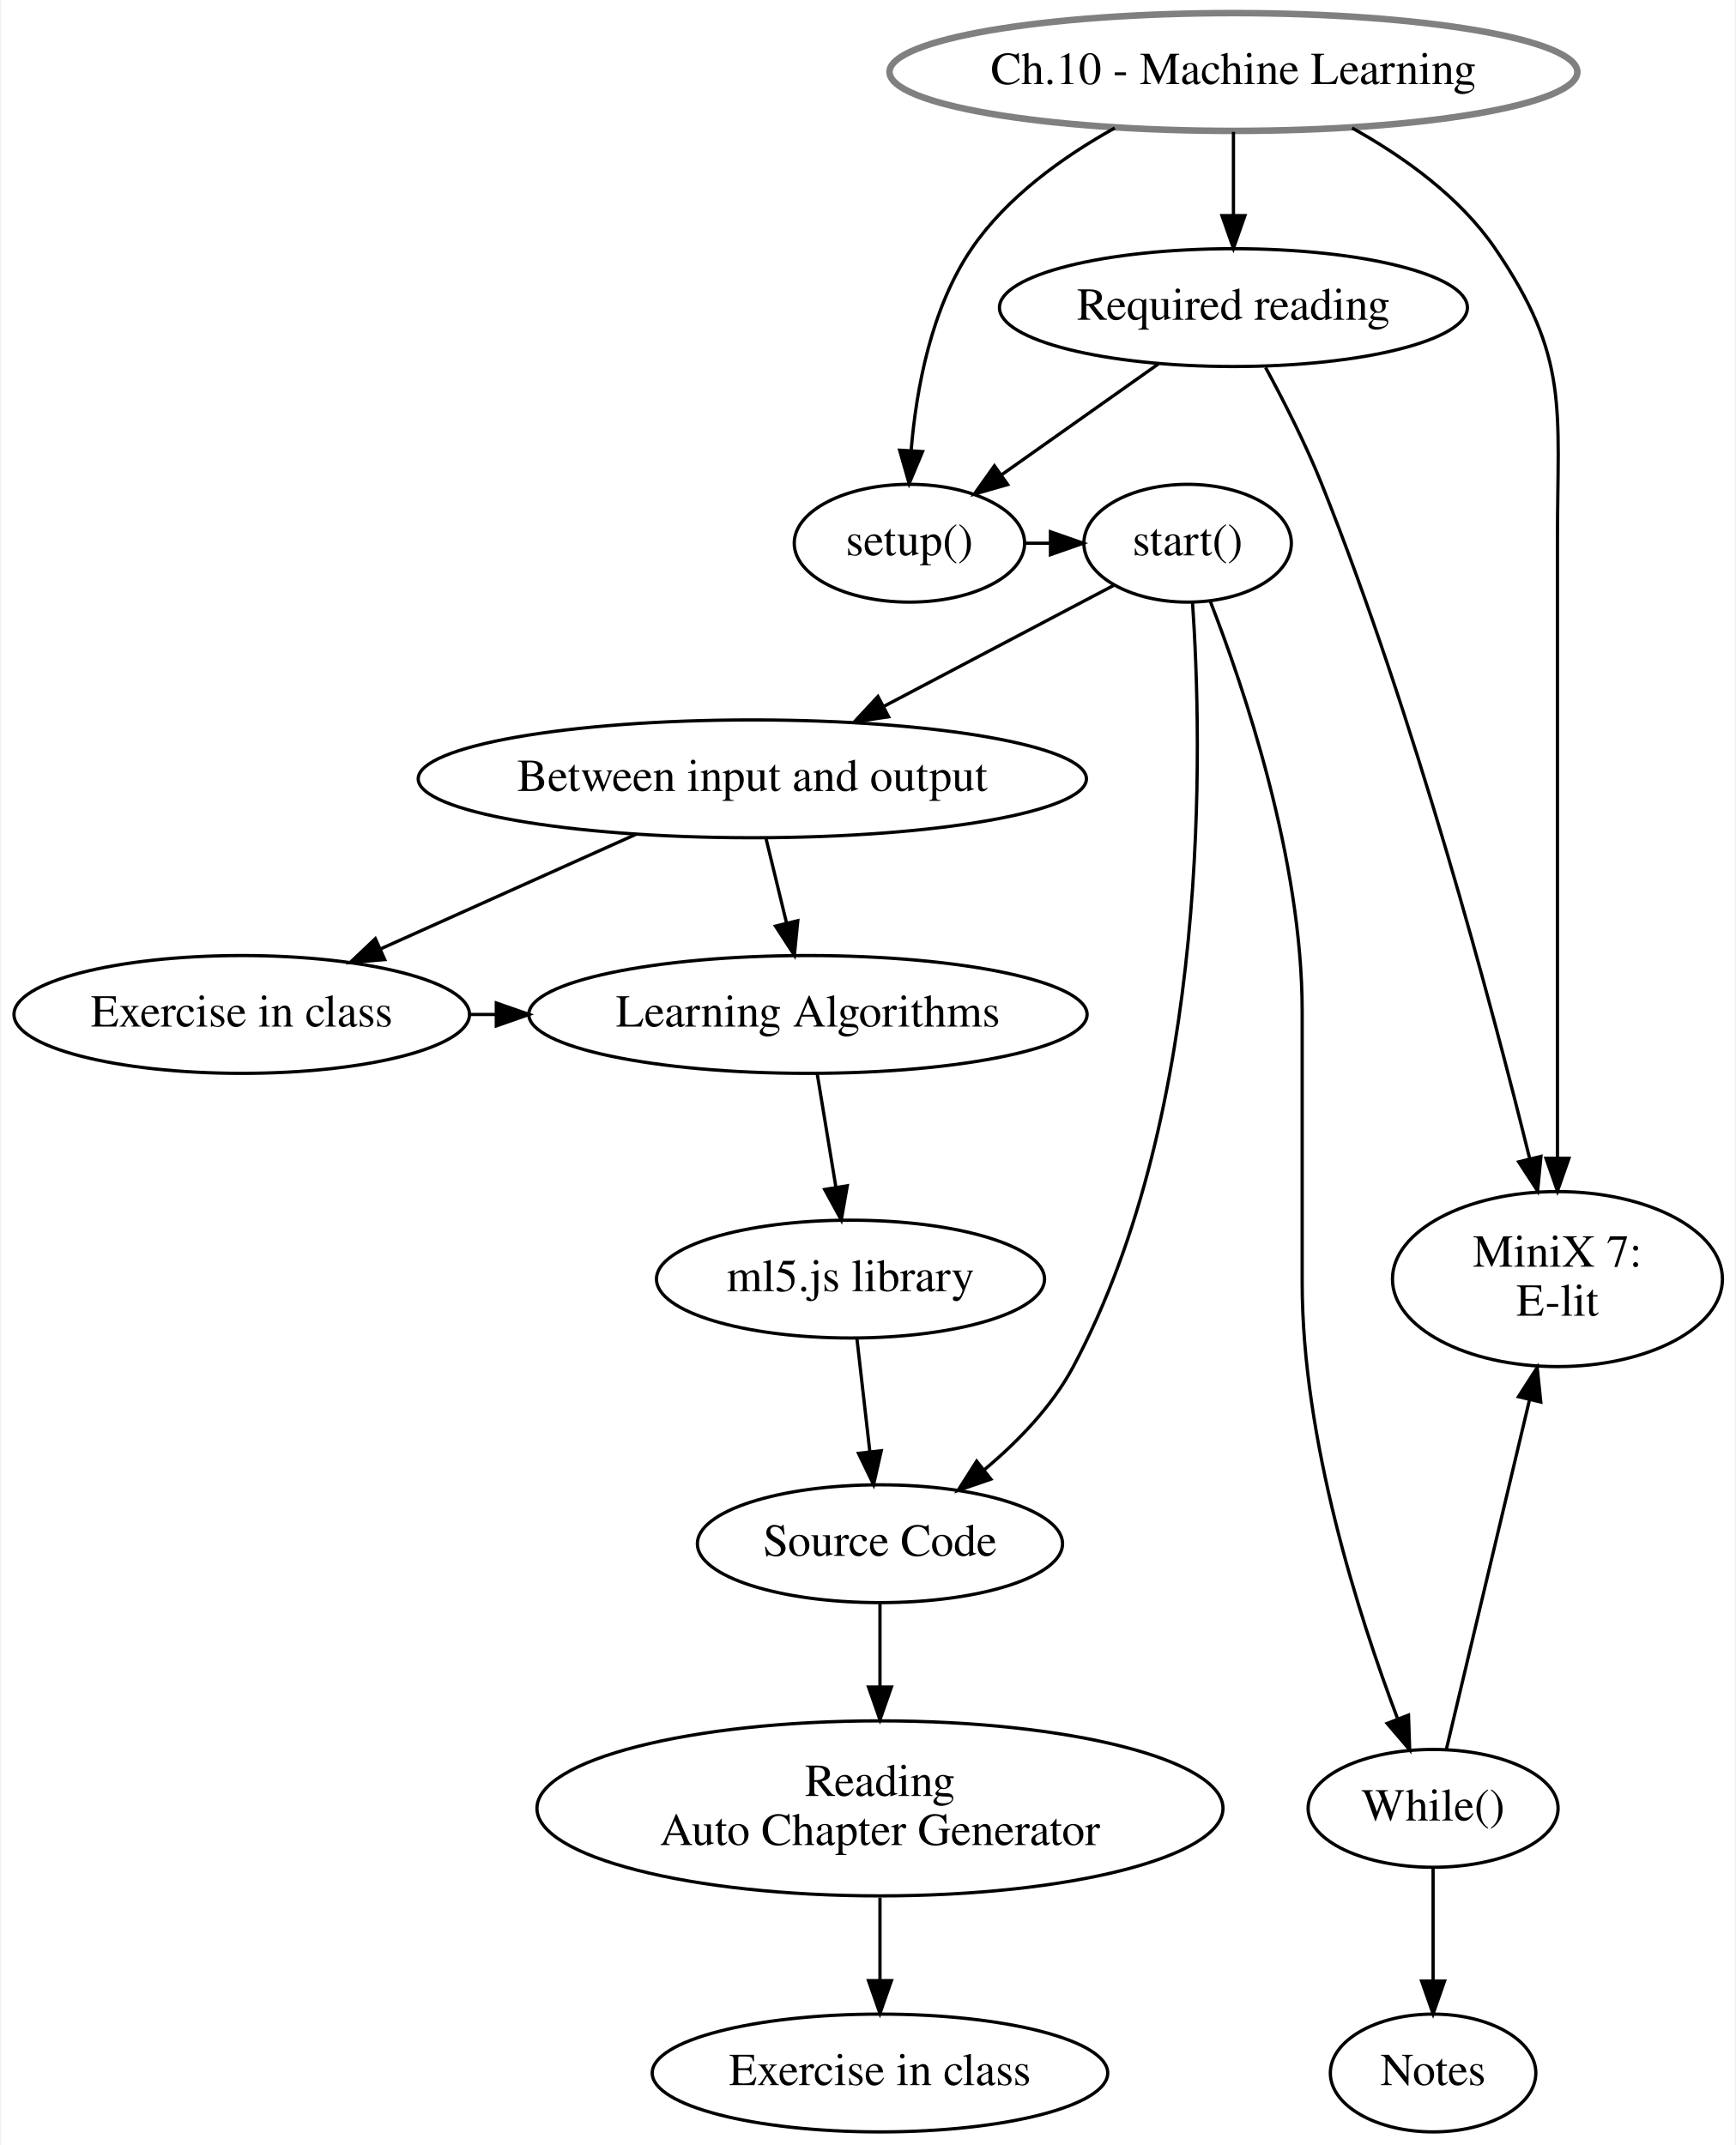
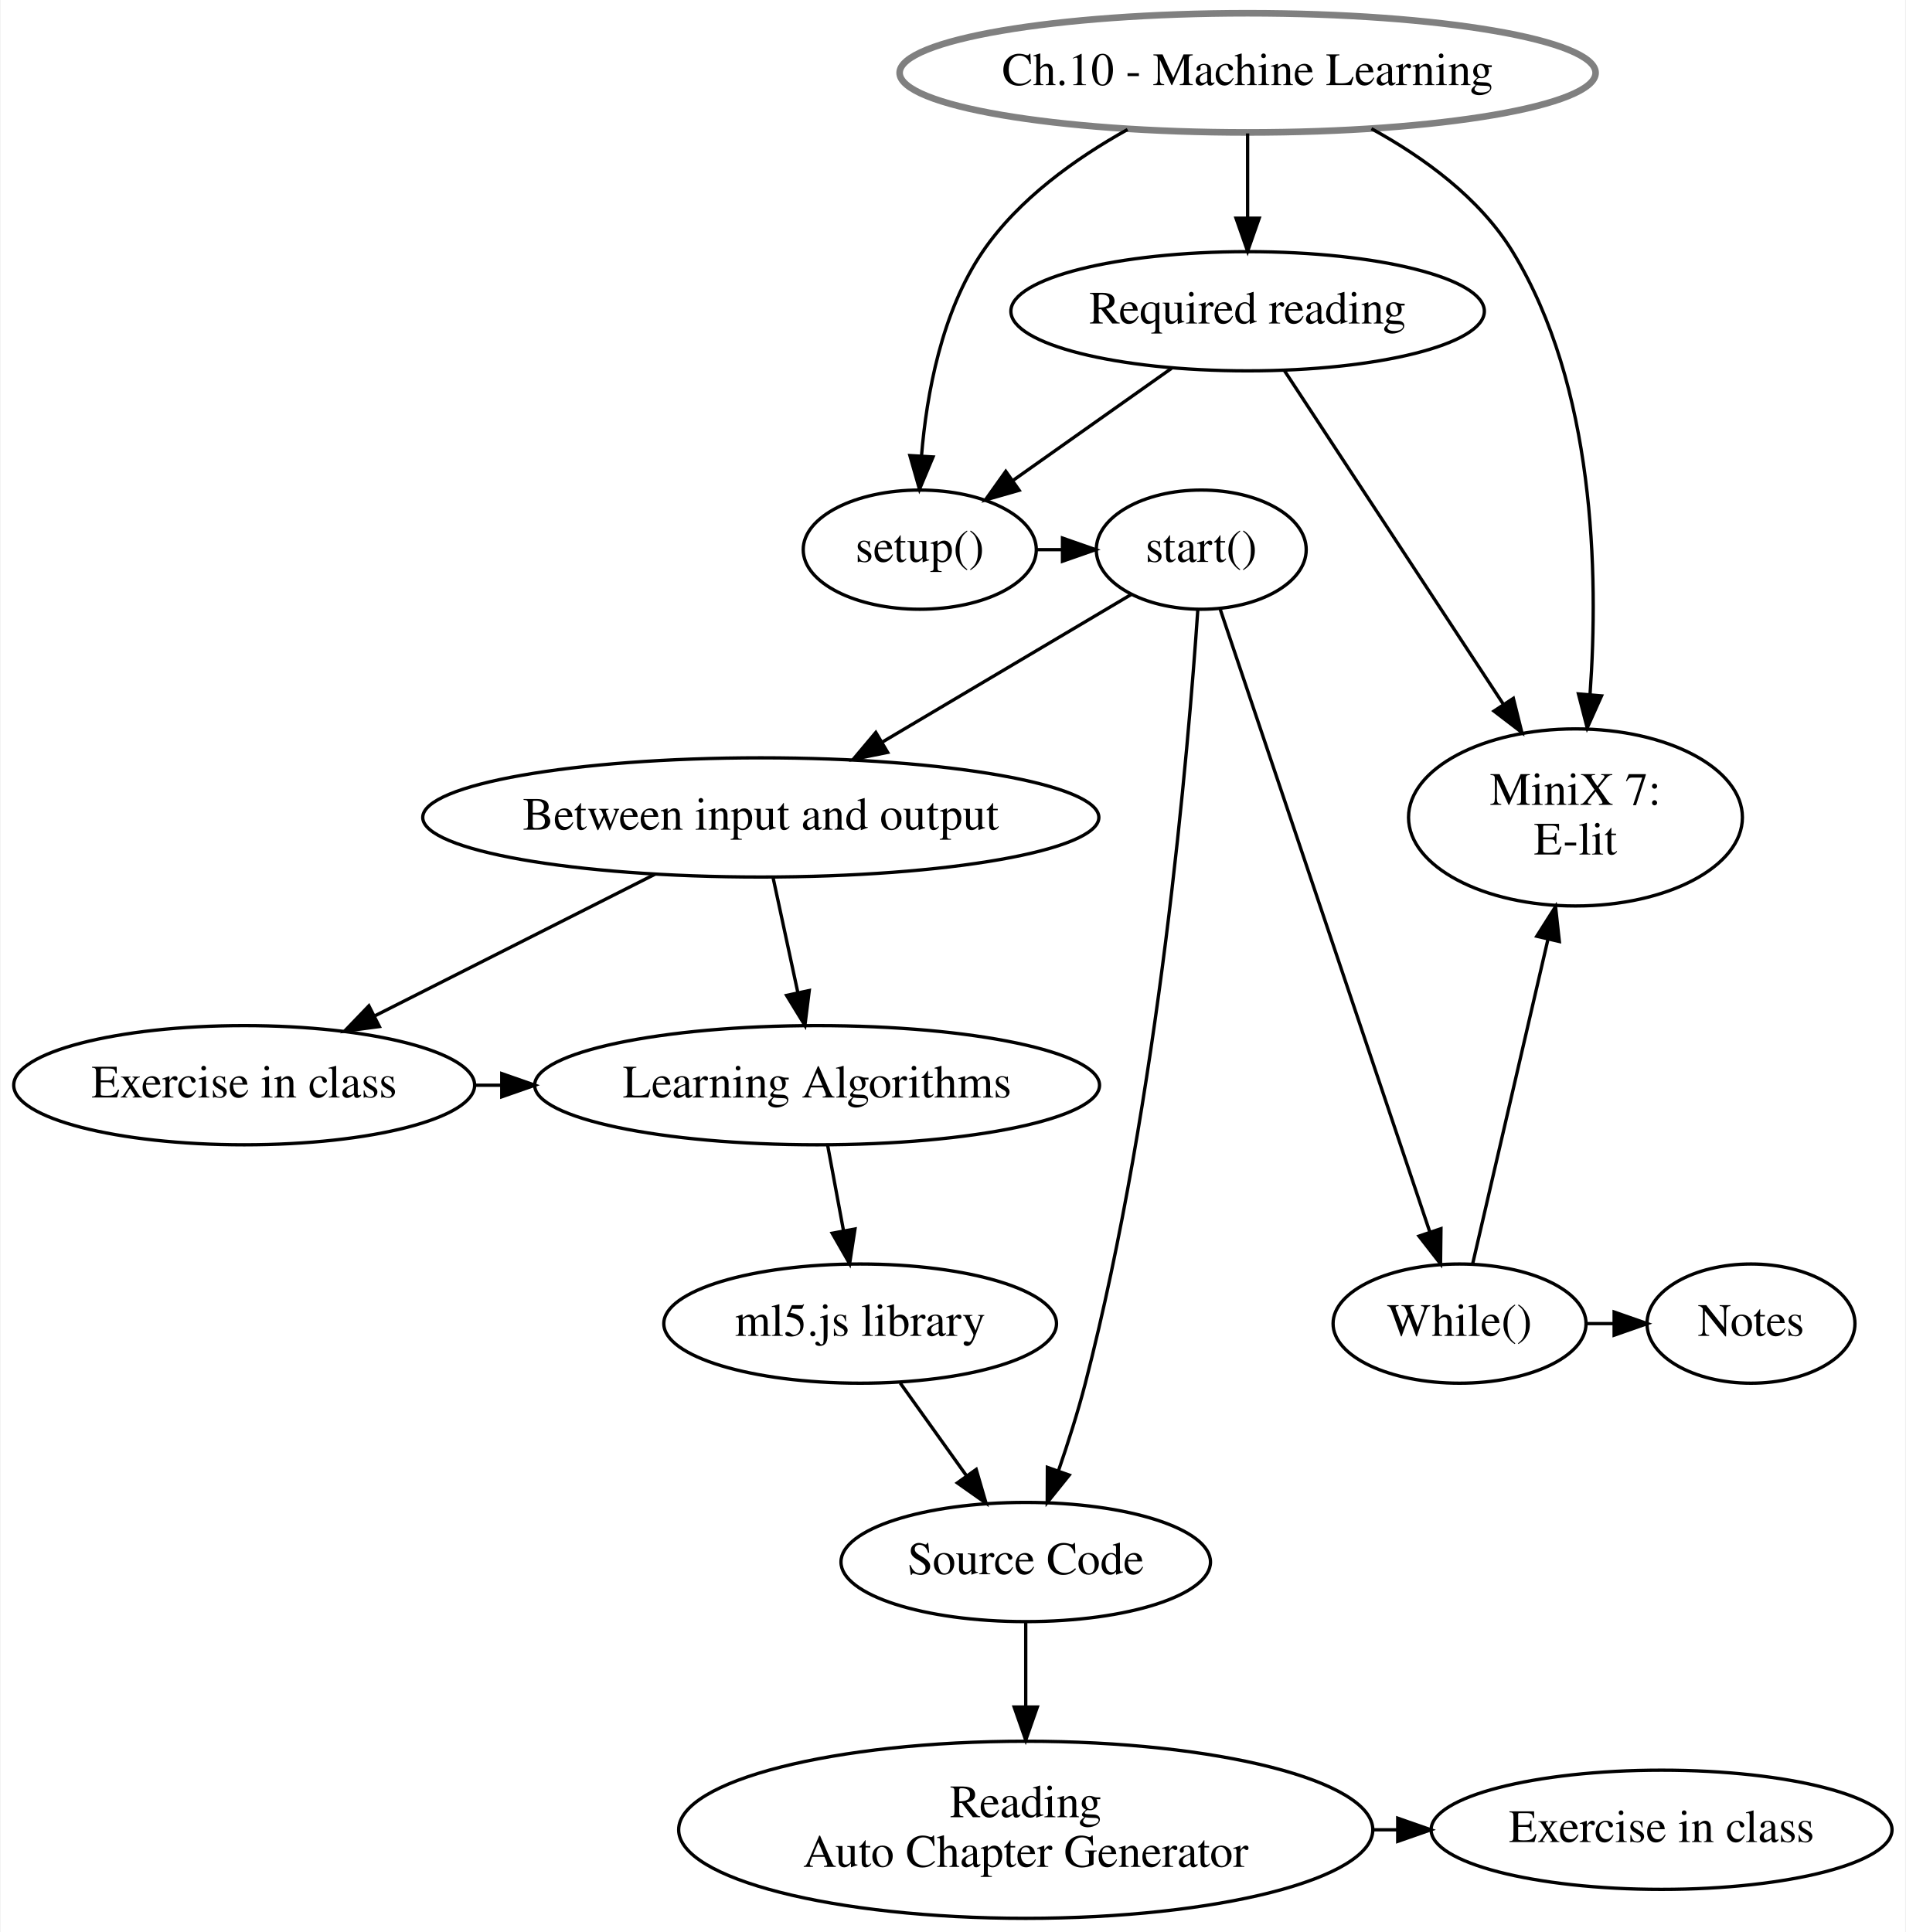
- <svg xmlns="http://www.w3.org/2000/svg" width="530pt" height="655pt" viewBox="0.00 0.00 529.75 655.48">
-   <g id="graph0" class="graph" transform="scale(1 1) rotate(0) translate(4 651.48)">
-     <polygon fill="white" stroke="none" points="-4,4 -4,-651.48 525.748,-651.48 525.748,4 -4,4" />
+ <svg xmlns="http://www.w3.org/2000/svg" width="575pt" height="583pt" viewBox="0.00 0.00 575.09 583.48">
+   <g id="graph0" class="graph" transform="scale(1 1) rotate(0) translate(4 579.48)">
+     <polygon fill="white" stroke="none" points="-4,4 -4,-579.48 571.088,-579.48 571.088,4 -4,4" />
    <g id="node1" class="node">
-       <ellipse fill="none" stroke="grey" stroke-width="2" cx="372.544" cy="-629.48" rx="105.082" ry="18" />
-       <text text-anchor="middle" x="372.544" y="-625.78" font-family="Times,serif" font-size="14.00">Ch.10 - Machine Learning</text>
+       <ellipse fill="none" stroke="grey" stroke-width="2" cx="372.544" cy="-557.48" rx="105.082" ry="18" />
+       <text text-anchor="middle" x="372.544" y="-553.78" font-family="Times,serif" font-size="14.00">Ch.10 - Machine Learning</text>
    </g>
    <g id="node2" class="node">
-       <ellipse fill="none" stroke="black" cx="273.544" cy="-485.48" rx="35.194" ry="18" />
-       <text text-anchor="middle" x="273.544" y="-481.78" font-family="Times,serif" font-size="14.00">setup()</text>
+       <ellipse fill="none" stroke="black" cx="273.544" cy="-413.48" rx="35.194" ry="18" />
+       <text text-anchor="middle" x="273.544" y="-409.78" font-family="Times,serif" font-size="14.00">setup()</text>
    </g>
    <g id="edge1" class="edge">
-       <path fill="none" stroke="black" d="M336.288,-612.368C320.57,-603.618 303.33,-591.315 292.544,-575.48 280.143,-557.276 275.614,-532.504 274.061,-513.717" />
-       <polygon fill="black" stroke="black" points="277.553,-513.482 273.463,-503.709 270.565,-513.9 277.553,-513.482" />
+       <path fill="none" stroke="black" d="M336.288,-540.368C320.57,-531.618 303.33,-519.315 292.544,-503.48 280.143,-485.276 275.614,-460.504 274.061,-441.717" />
+       <polygon fill="black" stroke="black" points="277.553,-441.482 273.463,-431.709 270.565,-441.9 277.553,-441.482" />
    </g>
    <g id="node12" class="node">
-       <ellipse fill="none" stroke="black" cx="471.544" cy="-260.61" rx="50.41" ry="26.741" />
-       <text text-anchor="middle" x="471.544" y="-264.41" font-family="Times,serif" font-size="14.00">MiniX 7: </text>
-       <text text-anchor="middle" x="471.544" y="-249.41" font-family="Times,serif" font-size="14.00">E-lit</text>
+       <ellipse fill="none" stroke="black" cx="471.544" cy="-332.61" rx="50.41" ry="26.741" />
+       <text text-anchor="middle" x="471.544" y="-336.41" font-family="Times,serif" font-size="14.00">MiniX 7: </text>
+       <text text-anchor="middle" x="471.544" y="-321.41" font-family="Times,serif" font-size="14.00">E-lit</text>
    </g>
    <g id="edge6" class="edge">
-       <path fill="none" stroke="black" d="M408.8,-612.368C424.518,-603.618 441.757,-591.315 452.544,-575.48 475.315,-542.052 471.544,-526.927 471.544,-486.48 471.544,-486.48 471.544,-486.48 471.544,-412.48 471.544,-373.235 471.544,-328.247 471.544,-297.682" />
-       <polygon fill="black" stroke="black" points="475.044,-297.506 471.544,-287.506 468.044,-297.506 475.044,-297.506" />
+       <path fill="none" stroke="black" d="M409.939,-540.609C425.693,-531.969 442.64,-519.687 452.544,-503.48 477.401,-462.803 478.544,-406.287 475.946,-369.828" />
+       <polygon fill="black" stroke="black" points="479.416,-369.321 475.086,-359.651 472.441,-369.911 479.416,-369.321" />
    </g>
    <g id="node13" class="node">
-       <ellipse fill="none" stroke="black" cx="372.544" cy="-557.48" rx="71.487" ry="18" />
-       <text text-anchor="middle" x="372.544" y="-553.78" font-family="Times,serif" font-size="14.00">Required reading</text>
+       <ellipse fill="none" stroke="black" cx="372.544" cy="-485.48" rx="71.487" ry="18" />
+       <text text-anchor="middle" x="372.544" y="-481.78" font-family="Times,serif" font-size="14.00">Required reading</text>
    </g>
    <g id="edge5" class="edge">
-       <path fill="none" stroke="black" d="M372.544,-611.177C372.544,-603.463 372.544,-594.193 372.544,-585.593" />
-       <polygon fill="black" stroke="black" points="376.044,-585.585 372.544,-575.585 369.044,-585.585 376.044,-585.585" />
+       <path fill="none" stroke="black" d="M372.544,-539.177C372.544,-531.463 372.544,-522.193 372.544,-513.593" />
+       <polygon fill="black" stroke="black" points="376.044,-513.585 372.544,-503.585 369.044,-513.585 376.044,-513.585" />
    </g>
    <g id="node3" class="node">
-       <ellipse fill="none" stroke="black" cx="358.544" cy="-485.48" rx="31.695" ry="18" />
-       <text text-anchor="middle" x="358.544" y="-481.78" font-family="Times,serif" font-size="14.00">start()</text>
+       <ellipse fill="none" stroke="black" cx="358.544" cy="-413.48" rx="31.695" ry="18" />
+       <text text-anchor="middle" x="358.544" y="-409.78" font-family="Times,serif" font-size="14.00">start()</text>
    </g>
    <g id="edge2" class="edge">
-       <path fill="none" stroke="black" d="M308.739,-485.48C311.349,-485.48 313.96,-485.48 316.57,-485.48" />
-       <polygon fill="black" stroke="black" points="316.638,-488.98 326.638,-485.48 316.638,-481.98 316.638,-488.98" />
+       <path fill="none" stroke="black" d="M308.739,-413.48C311.349,-413.48 313.96,-413.48 316.57,-413.48" />
+       <polygon fill="black" stroke="black" points="316.638,-416.98 326.638,-413.48 316.638,-409.98 316.638,-416.98" />
    </g>
    <g id="node4" class="node">
-       <ellipse fill="none" stroke="black" cx="225.544" cy="-413.48" rx="102.082" ry="18" />
-       <text text-anchor="middle" x="225.544" y="-409.78" font-family="Times,serif" font-size="14.00">Between input and output</text>
+       <ellipse fill="none" stroke="black" cx="225.544" cy="-332.61" rx="102.082" ry="18" />
+       <text text-anchor="middle" x="225.544" y="-328.91" font-family="Times,serif" font-size="14.00">Between input and output</text>
    </g>
    <g id="edge3" class="edge">
-       <path fill="none" stroke="black" d="M335.982,-472.606C316.747,-462.482 288.633,-447.685 265.586,-435.555" />
-       <polygon fill="black" stroke="black" points="267.187,-432.443 256.708,-430.882 263.927,-438.637 267.187,-432.443" />
+       <path fill="none" stroke="black" d="M337.47,-399.983C317.335,-388.043 286.559,-369.793 262.371,-355.449" />
+       <polygon fill="black" stroke="black" points="263.846,-352.254 253.459,-350.164 260.275,-358.275 263.846,-352.254" />
    </g>
    <g id="node8" class="node">
-       <ellipse fill="none" stroke="black" cx="264.544" cy="-179.74" rx="55.79" ry="18" />
-       <text text-anchor="middle" x="264.544" y="-176.04" font-family="Times,serif" font-size="14.00">Source Code</text>
+       <ellipse fill="none" stroke="black" cx="305.544" cy="-107.74" rx="55.79" ry="18" />
+       <text text-anchor="middle" x="305.544" y="-104.04" font-family="Times,serif" font-size="14.00">Source Code</text>
    </g>
    <g id="edge13" class="edge">
-       <path fill="none" stroke="black" d="M360.035,-467.432C362.957,-425.079 365.852,-312.796 323.544,-233.74 317.084,-221.67 306.743,-210.982 296.51,-202.422" />
-       <polygon fill="black" stroke="black" points="298.422,-199.472 288.402,-196.028 294.087,-204.968 298.422,-199.472" />
+       <path fill="none" stroke="black" d="M357.496,-395.191C354.712,-354.12 345.769,-247.699 323.544,-161.74 321.296,-153.045 318.325,-143.72 315.446,-135.354" />
+       <polygon fill="black" stroke="black" points="318.675,-133.987 312.035,-125.731 312.077,-136.325 318.675,-133.987" />
    </g>
    <g id="node11" class="node">
-       <ellipse fill="none" stroke="black" cx="433.544" cy="-98.87" rx="38.194" ry="18" />
-       <text text-anchor="middle" x="433.544" y="-95.17" font-family="Times,serif" font-size="14.00">While()</text>
+       <ellipse fill="none" stroke="black" cx="436.544" cy="-179.74" rx="38.194" ry="18" />
+       <text text-anchor="middle" x="436.544" y="-176.04" font-family="Times,serif" font-size="14.00">While()</text>
    </g>
    <g id="edge16" class="edge">
-       <path fill="none" stroke="black" d="M365.459,-467.76C375.659,-441.542 393.544,-388.945 393.544,-342.48 393.544,-342.48 393.544,-342.48 393.544,-259.61 393.544,-211.579 410.772,-157.791 422.615,-126.489" />
-       <polygon fill="black" stroke="black" points="426.03,-127.366 426.393,-116.777 419.506,-124.828 426.03,-127.366" />
+       <path fill="none" stroke="black" d="M364.279,-395.44C377.718,-355.514 411.326,-255.664 427.529,-207.523" />
+       <polygon fill="black" stroke="black" points="430.927,-208.4 430.8,-197.805 424.293,-206.167 430.927,-208.4" />
    </g>
    <g id="node5" class="node">
-       <ellipse fill="none" stroke="black" cx="69.544" cy="-341.48" rx="69.588" ry="18" />
-       <text text-anchor="middle" x="69.544" y="-337.78" font-family="Times,serif" font-size="14.00">Exercise in class</text>
+       <ellipse fill="none" stroke="black" cx="69.544" cy="-251.74" rx="69.588" ry="18" />
+       <text text-anchor="middle" x="69.544" y="-248.04" font-family="Times,serif" font-size="14.00">Exercise in class</text>
    </g>
    <g id="edge4" class="edge">
-       <path fill="none" stroke="black" d="M190.145,-396.596C166.972,-386.198 136.562,-372.552 112.076,-361.565" />
-       <polygon fill="black" stroke="black" points="113.226,-358.245 102.669,-357.344 110.36,-364.631 113.226,-358.245" />
+       <path fill="none" stroke="black" d="M193.598,-315.459C169.146,-303.097 135.286,-285.978 109.118,-272.748" />
+       <polygon fill="black" stroke="black" points="110.36,-269.454 99.856,-268.065 107.201,-275.701 110.36,-269.454" />
    </g>
    <g id="node6" class="node">
-       <ellipse fill="none" stroke="black" cx="242.544" cy="-341.48" rx="85.285" ry="18" />
-       <text text-anchor="middle" x="242.544" y="-337.78" font-family="Times,serif" font-size="14.00">Learning Algorithms</text>
+       <ellipse fill="none" stroke="black" cx="242.544" cy="-251.74" rx="85.285" ry="18" />
+       <text text-anchor="middle" x="242.544" y="-248.04" font-family="Times,serif" font-size="14.00">Learning Algorithms</text>
    </g>
    <g id="edge10" class="edge">
-       <path fill="none" stroke="black" d="M229.746,-395.177C231.64,-387.378 233.92,-377.989 236.028,-369.309" />
-       <polygon fill="black" stroke="black" points="239.431,-370.128 238.39,-359.585 232.629,-368.476 239.431,-370.128" />
+       <path fill="none" stroke="black" d="M229.233,-314.497C231.416,-304.368 234.23,-291.31 236.709,-279.812" />
+       <polygon fill="black" stroke="black" points="240.177,-280.333 238.862,-269.82 233.334,-278.858 240.177,-280.333" />
    </g>
    <g id="edge9" class="edge">
-       <path fill="none" stroke="black" d="M139.149,-341.48C141.8,-341.48 144.45,-341.48 147.101,-341.48" />
-       <polygon fill="black" stroke="black" points="147.324,-344.98 157.324,-341.48 147.324,-337.98 147.324,-344.98" />
+       <path fill="none" stroke="black" d="M139.149,-251.74C141.8,-251.74 144.45,-251.74 147.101,-251.74" />
+       <polygon fill="black" stroke="black" points="147.324,-255.24 157.324,-251.74 147.324,-248.24 147.324,-255.24" />
    </g>
    <g id="node7" class="node">
-       <ellipse fill="none" stroke="black" cx="255.544" cy="-260.61" rx="59.29" ry="18" />
-       <text text-anchor="middle" x="255.544" y="-256.91" font-family="Times,serif" font-size="14.00">ml5.js library</text>
+       <ellipse fill="none" stroke="black" cx="255.544" cy="-179.74" rx="59.29" ry="18" />
+       <text text-anchor="middle" x="255.544" y="-176.04" font-family="Times,serif" font-size="14.00">ml5.js library</text>
    </g>
    <g id="edge11" class="edge">
-       <path fill="none" stroke="black" d="M245.365,-323.367C247.034,-313.238 249.186,-300.18 251.082,-288.682" />
-       <polygon fill="black" stroke="black" points="254.556,-289.127 252.729,-278.69 247.649,-287.988 254.556,-289.127" />
+       <path fill="none" stroke="black" d="M245.757,-233.437C247.19,-225.723 248.912,-216.453 250.509,-207.853" />
+       <polygon fill="black" stroke="black" points="253.982,-208.315 252.367,-197.844 247.1,-207.037 253.982,-208.315" />
    </g>
    <g id="edge12" class="edge">
-       <path fill="none" stroke="black" d="M257.497,-242.497C258.652,-232.368 260.143,-219.31 261.455,-207.812" />
-       <polygon fill="black" stroke="black" points="264.938,-208.153 262.595,-197.82 257.983,-207.359 264.938,-208.153" />
+       <path fill="none" stroke="black" d="M267.647,-161.795C273.666,-153.369 281.058,-143.02 287.711,-133.706" />
+       <polygon fill="black" stroke="black" points="290.587,-135.701 293.552,-125.529 284.891,-131.632 290.587,-135.701" />
    </g>
    <g id="node9" class="node">
-       <ellipse fill="none" stroke="black" cx="264.544" cy="-98.87" rx="104.804" ry="26.741" />
-       <text text-anchor="middle" x="264.544" y="-102.67" font-family="Times,serif" font-size="14.00">Reading </text>
-       <text text-anchor="middle" x="264.544" y="-87.67" font-family="Times,serif" font-size="14.00">Auto Chapter Generator</text>
+       <ellipse fill="none" stroke="black" cx="305.544" cy="-26.87" rx="104.804" ry="26.741" />
+       <text text-anchor="middle" x="305.544" y="-30.67" font-family="Times,serif" font-size="14.00">Reading </text>
+       <text text-anchor="middle" x="305.544" y="-15.67" font-family="Times,serif" font-size="14.00">Auto Chapter Generator</text>
    </g>
    <g id="edge14" class="edge">
-       <path fill="none" stroke="black" d="M264.544,-161.626C264.544,-154.137 264.544,-145.046 264.544,-136.168" />
-       <polygon fill="black" stroke="black" points="268.044,-135.953 264.544,-125.953 261.044,-135.953 268.044,-135.953" />
+       <path fill="none" stroke="black" d="M305.544,-89.626C305.544,-82.137 305.544,-73.046 305.544,-64.168" />
+       <polygon fill="black" stroke="black" points="309.044,-63.953 305.544,-53.953 302.044,-63.953 309.044,-63.953" />
    </g>
    <g id="node10" class="node">
-       <ellipse fill="none" stroke="black" cx="264.544" cy="-18" rx="69.588" ry="18" />
-       <text text-anchor="middle" x="264.544" y="-14.3" font-family="Times,serif" font-size="14.00">Exercise in class</text>
+       <ellipse fill="none" stroke="black" cx="497.544" cy="-26.87" rx="69.588" ry="18" />
+       <text text-anchor="middle" x="497.544" y="-23.17" font-family="Times,serif" font-size="14.00">Exercise in class</text>
    </g>
    <g id="edge15" class="edge">
-       <path fill="none" stroke="black" d="M264.544,-71.608C264.544,-63.506 264.544,-54.568 264.544,-46.392" />
-       <polygon fill="black" stroke="black" points="268.044,-46.22 264.544,-36.22 261.044,-46.22 268.044,-46.22" />
+       <path fill="none" stroke="black" d="M410.544,-26.87C412.981,-26.87 415.418,-26.87 417.856,-26.87" />
+       <polygon fill="black" stroke="black" points="417.876,-30.37 427.876,-26.87 417.876,-23.37 417.876,-30.37" />
    </g>
    <g id="edge18" class="edge">
-       <path fill="none" stroke="black" d="M437.623,-117.02C443.659,-142.39 455.104,-190.504 463.02,-223.781" />
-       <polygon fill="black" stroke="black" points="459.635,-224.671 465.354,-233.59 466.445,-223.051 459.635,-224.671" />
+       <path fill="none" stroke="black" d="M440.525,-197.901C446.016,-221.571 456.048,-264.813 463.216,-295.714" />
+       <polygon fill="black" stroke="black" points="459.858,-296.724 465.527,-305.675 466.677,-295.142 459.858,-296.724" />
    </g>
    <g id="node14" class="node">
-       <ellipse fill="none" stroke="black" cx="433.544" cy="-18" rx="31.396" ry="18" />
-       <text text-anchor="middle" x="433.544" y="-14.3" font-family="Times,serif" font-size="14.00">Notes</text>
+       <ellipse fill="none" stroke="black" cx="524.544" cy="-179.74" rx="31.396" ry="18" />
+       <text text-anchor="middle" x="524.544" y="-176.04" font-family="Times,serif" font-size="14.00">Notes</text>
    </g>
    <g id="edge17" class="edge">
-       <path fill="none" stroke="black" d="M433.544,-80.756C433.544,-70.731 433.544,-57.836 433.544,-46.425" />
-       <polygon fill="black" stroke="black" points="437.044,-46.08 433.544,-36.08 430.044,-46.08 437.044,-46.08" />
+       <path fill="none" stroke="black" d="M475.044,-179.74C477.694,-179.74 480.345,-179.74 482.996,-179.74" />
+       <polygon fill="black" stroke="black" points="483.22,-183.24 493.22,-179.74 483.22,-176.24 483.22,-183.24" />
    </g>
    <g id="edge8" class="edge">
-       <path fill="none" stroke="black" d="M349.582,-540.245C335.353,-530.184 316.97,-517.186 301.844,-506.49" />
-       <polygon fill="black" stroke="black" points="303.556,-503.414 293.37,-500.499 299.514,-509.13 303.556,-503.414" />
+       <path fill="none" stroke="black" d="M349.582,-468.245C335.353,-458.184 316.97,-445.186 301.844,-434.49" />
+       <polygon fill="black" stroke="black" points="303.556,-431.414 293.37,-428.499 299.514,-437.13 303.556,-431.414" />
    </g>
    <g id="edge7" class="edge">
-       <path fill="none" stroke="black" d="M382.364,-539.186C387.888,-529.004 394.638,-515.754 399.544,-503.48 428.025,-432.225 451.237,-345.254 463.058,-297.426" />
-       <polygon fill="black" stroke="black" points="466.497,-298.097 465.473,-287.551 459.697,-296.433 466.497,-298.097" />
+       <path fill="none" stroke="black" d="M383.708,-467.467C399.701,-443.094 429.451,-397.757 449.86,-366.655" />
+       <polygon fill="black" stroke="black" points="452.789,-368.571 455.349,-358.29 446.937,-364.73 452.789,-368.571" />
    </g>
  </g>
</svg>
